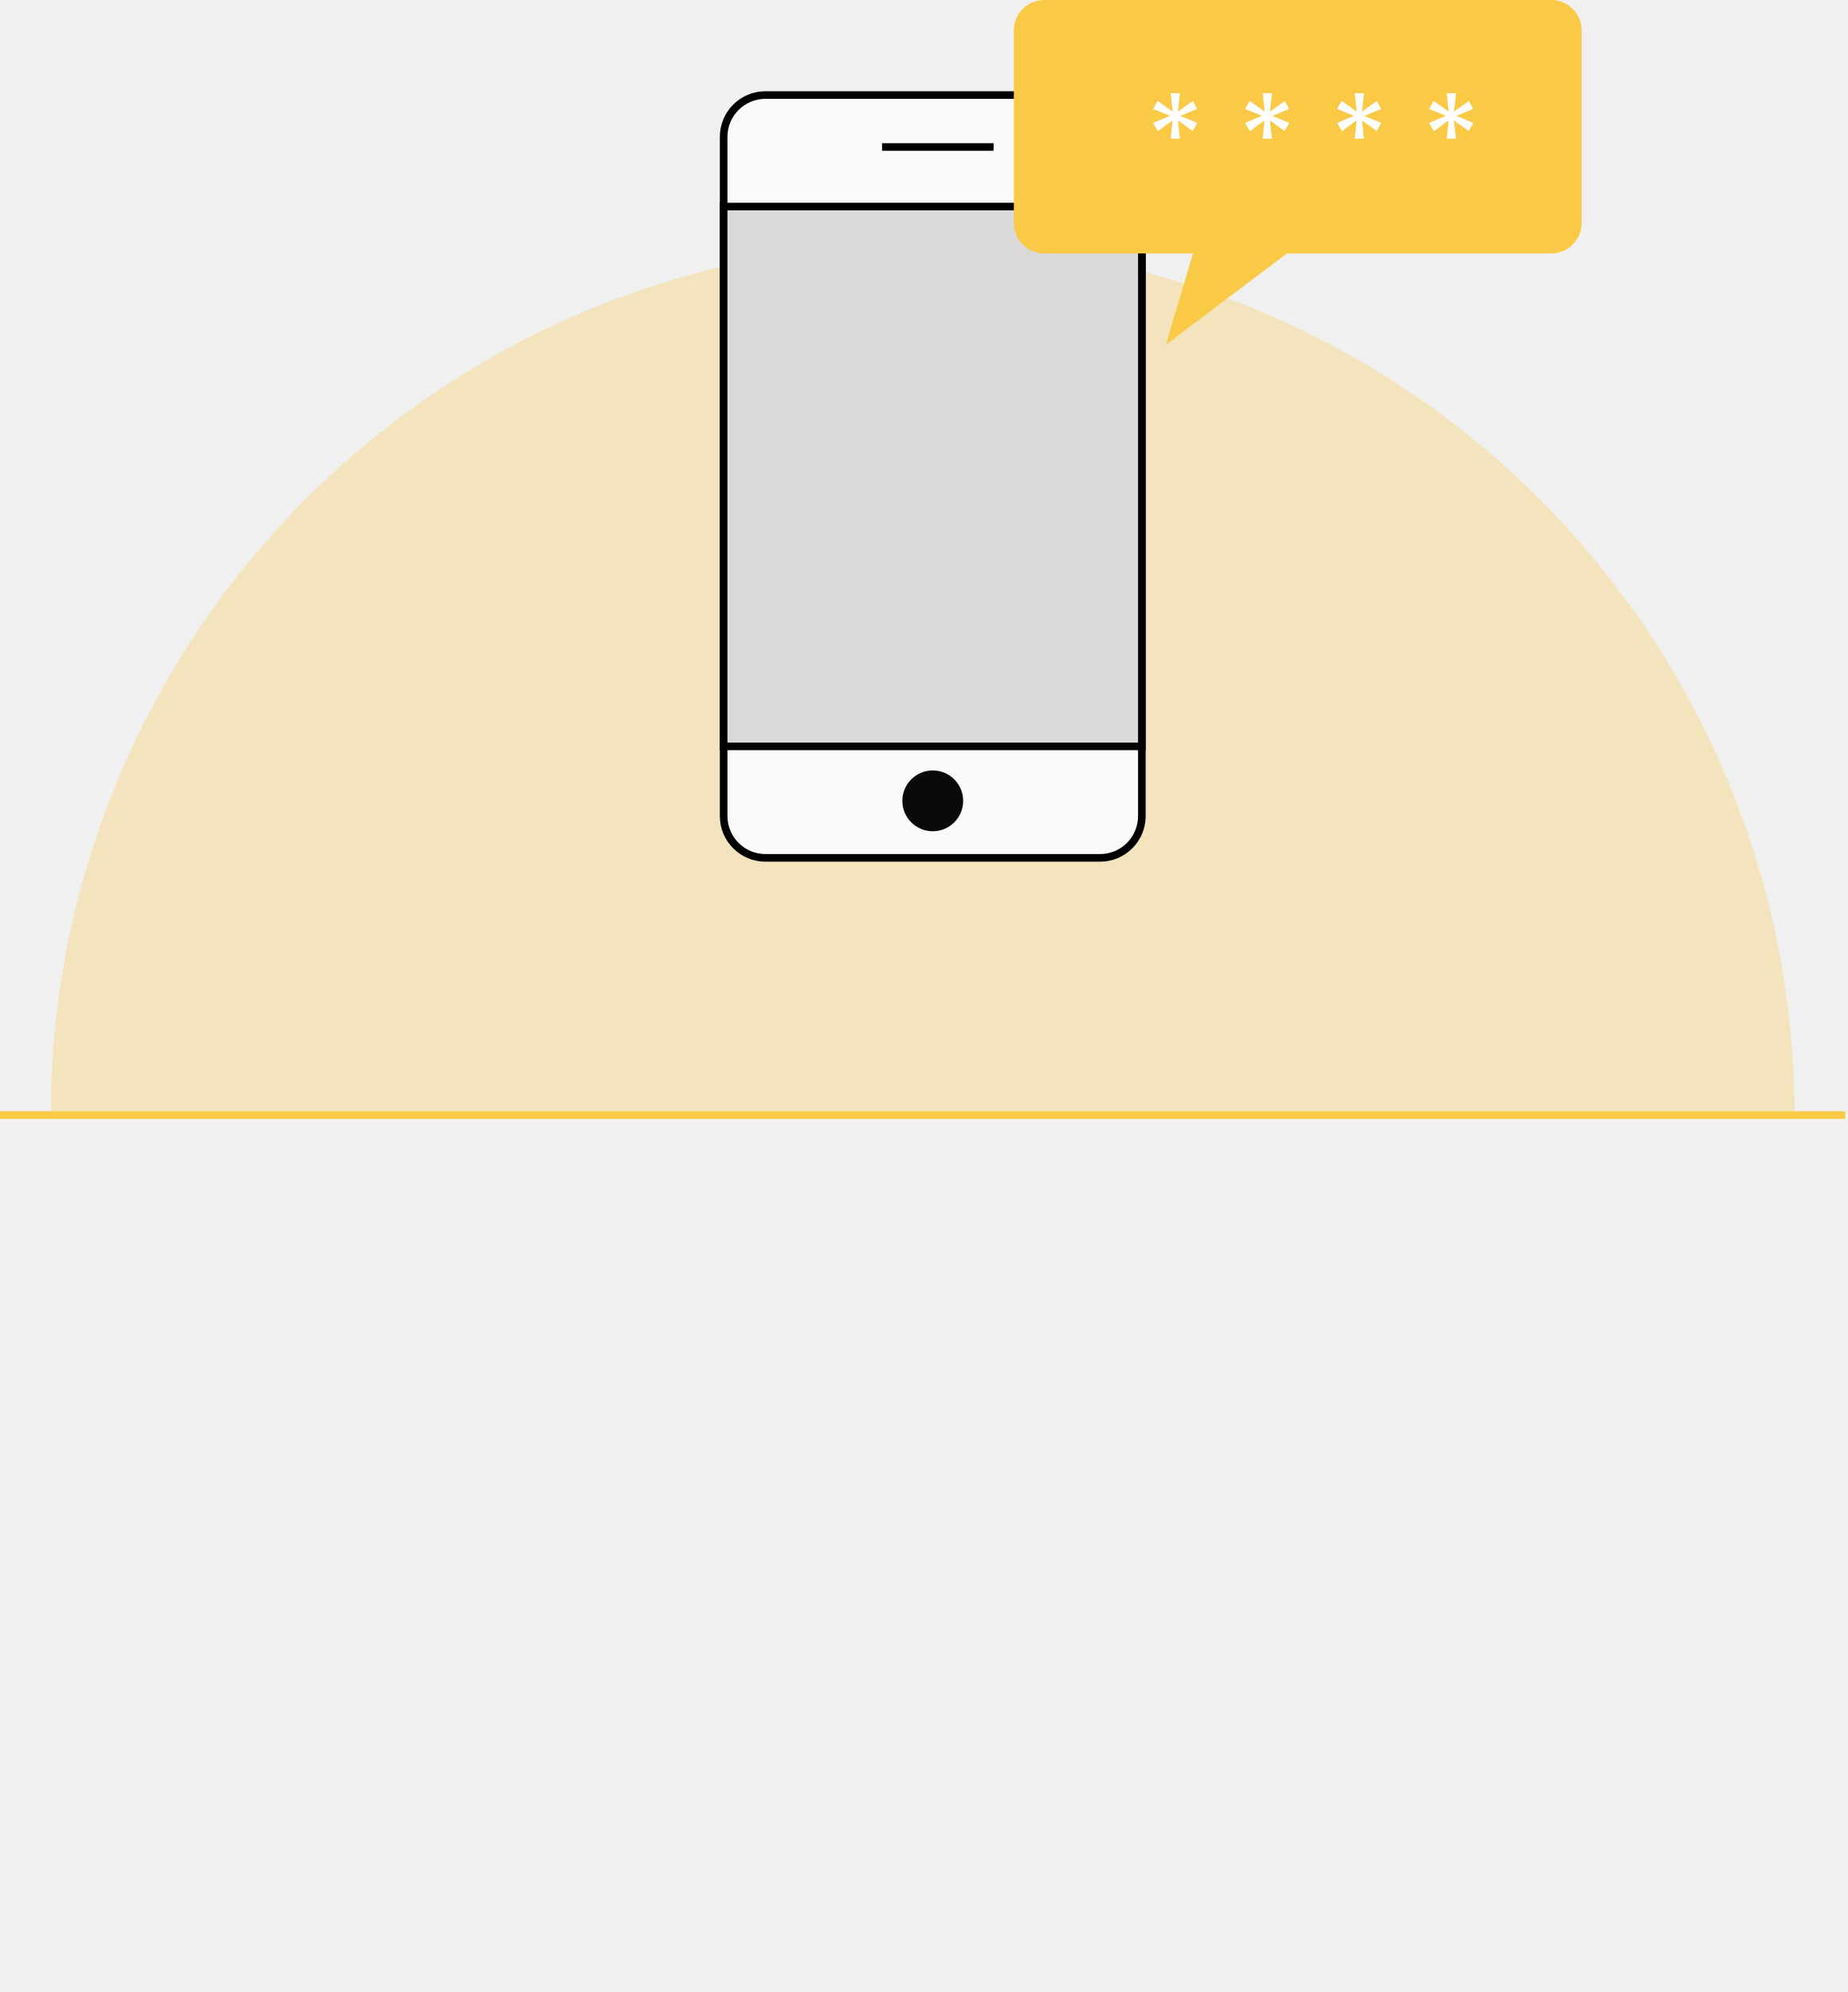
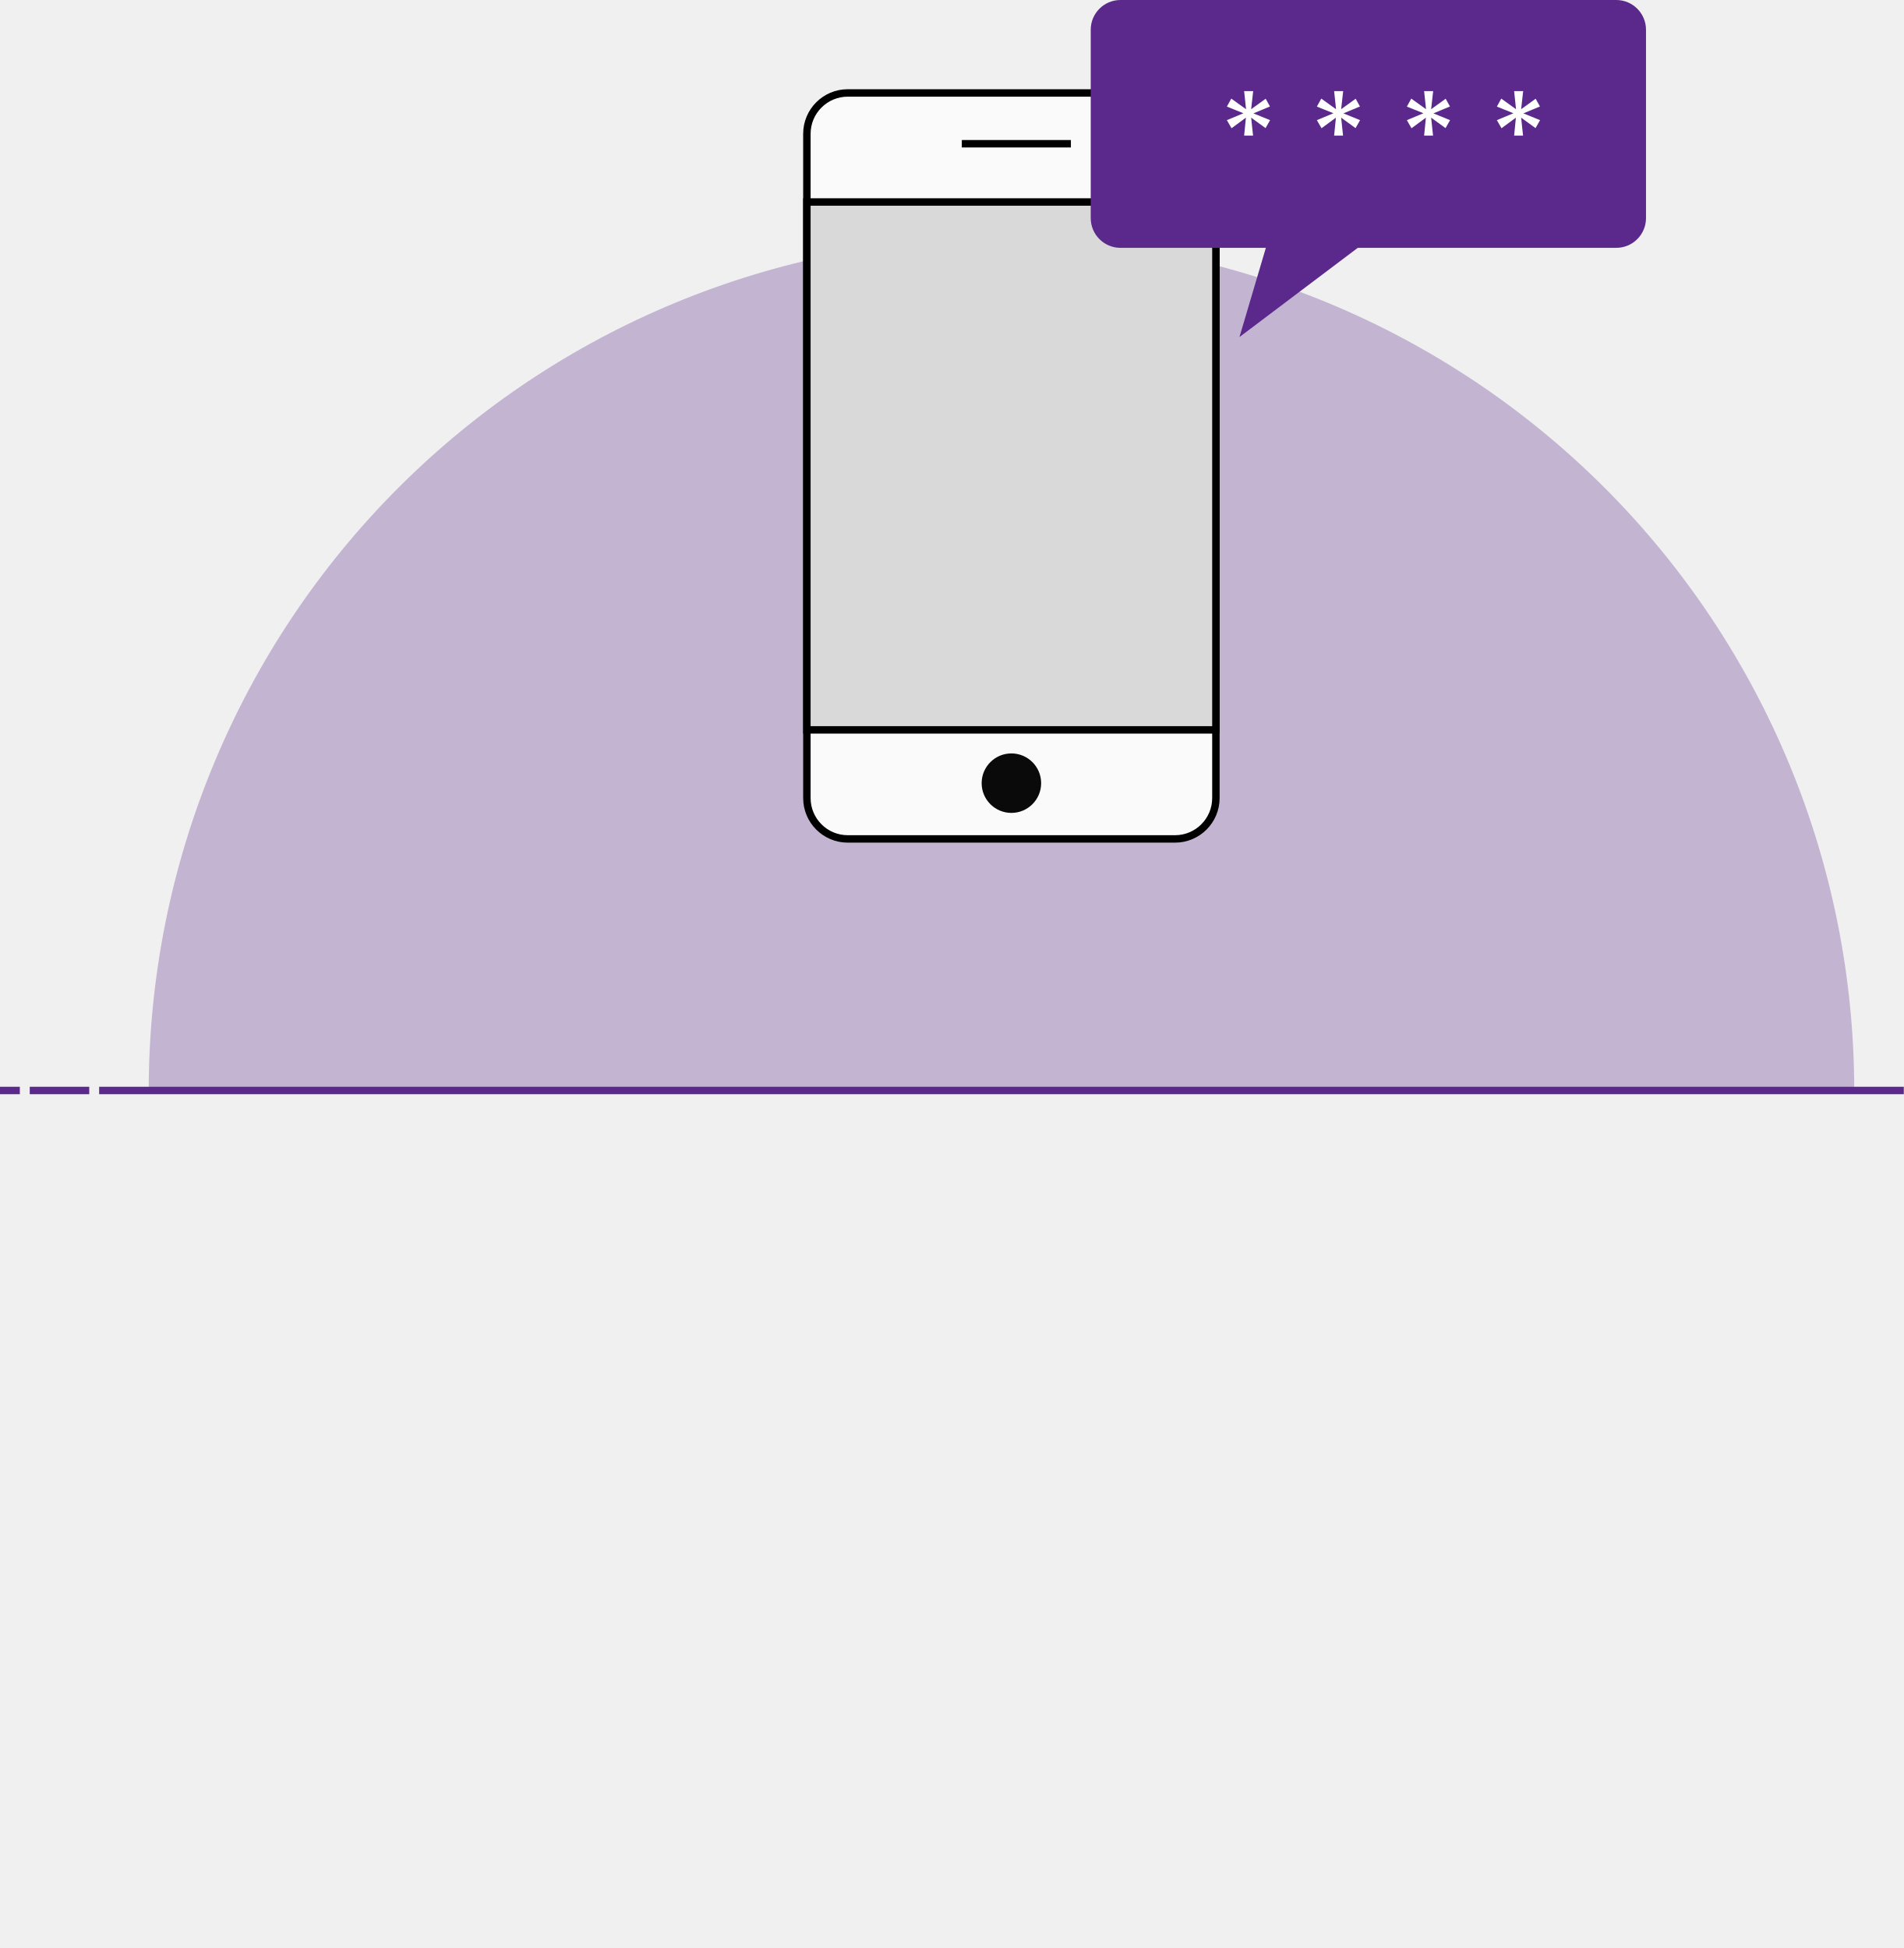
- <svg xmlns="http://www.w3.org/2000/svg" width="243" height="262" viewBox="0 0 243 262" fill="none">
-   <path d="M236 146.667C236 116.255 223.919 87.089 202.415 65.585C180.911 44.081 151.745 32 121.333 32C90.922 32 61.756 44.081 40.252 65.585C18.748 87.089 6.667 116.255 6.667 146.667L121.333 146.667H236Z" fill="#FACA46" fill-opacity="0.3" />
-   <path d="M0 146.667L242.667 146.667" stroke="#FACA46" />
-   <rect x="95.167" y="12.5" width="55" height="100.333" rx="5.5" fill="#FAFAFA" stroke="black" />
-   <rect x="95.167" y="27.167" width="55" height="71" fill="#D9D9D9" stroke="black" />
-   <path d="M116 19.333H130.667" stroke="black" />
-   <circle cx="122.667" cy="105.333" r="4" fill="#0A0A0B" />
-   <rect x="133.333" width="74.667" height="33.333" rx="4" fill="#FACA46" />
-   <path d="M153.333 45.333L156.983 33L169.684 33L153.333 45.333Z" fill="#FACA46" />
-   <path d="M156.859 13.28L157.435 14.32L155.211 15.248L157.451 16.16L156.843 17.232L154.907 15.824L155.163 18.24H153.963L154.203 15.824L152.267 17.248L151.643 16.16L153.867 15.232L151.643 14.336L152.235 13.264L154.219 14.688L153.963 12.256H155.179L154.907 14.688L156.859 13.28ZM168.96 13.28L169.536 14.32L167.312 15.248L169.552 16.16L168.944 17.232L167.008 15.824L167.264 18.24H166.064L166.304 15.824L164.368 17.248L163.744 16.16L165.968 15.232L163.744 14.336L164.336 13.264L166.32 14.688L166.064 12.256H167.28L167.008 14.688L168.96 13.28ZM181.061 13.28L181.637 14.32L179.413 15.248L181.653 16.16L181.045 17.232L179.109 15.824L179.365 18.24H178.165L178.405 15.824L176.469 17.248L175.845 16.16L178.069 15.232L175.845 14.336L176.437 13.264L178.421 14.688L178.165 12.256H179.381L179.109 14.688L181.061 13.28ZM193.162 13.28L193.738 14.32L191.514 15.248L193.754 16.16L193.146 17.232L191.21 15.824L191.466 18.24H190.266L190.506 15.824L188.57 17.248L187.946 16.16L190.17 15.232L187.946 14.336L188.538 13.264L190.522 14.688L190.266 12.256H191.482L191.21 14.688L193.162 13.28Z" fill="white" />
+ <svg xmlns="http://www.w3.org/2000/svg" width="256" height="262" viewBox="0 0 256 262" fill="none">
+   <path d="M4 146.667L12 146.667" stroke="#5B298C" />
+   <path d="M0 146.667L2.667 146.667" stroke="#5B298C" />
+   <path d="M249.333 146.667C249.333 116.255 237.252 87.089 215.748 65.585C194.244 44.081 165.078 32 134.667 32C104.255 32 75.089 44.081 53.585 65.585C32.081 87.089 20 116.255 20 146.667L134.667 146.667H249.333Z" fill="#5B298C" fill-opacity="0.3" />
+   <path d="M13.333 146.667L256 146.667" stroke="#5B298C" />
+   <rect x="108.5" y="12.5" width="55" height="100.333" rx="5.5" fill="#FAFAFA" stroke="black" />
+   <rect x="108.5" y="27.167" width="55" height="71" fill="#D9D9D9" stroke="black" />
+   <path d="M129.333 19.333H144" stroke="black" />
+   <circle cx="136" cy="105.333" r="4" fill="#0A0A0B" />
+   <rect x="146.667" width="74.667" height="33.333" rx="4" fill="#5B298C" />
+   <path d="M166.667 45.333L170.316 33L183.018 33L166.667 45.333Z" fill="#5B298C" />
+   <path d="M170.192 13.28L170.768 14.32L168.544 15.248L170.784 16.16L170.176 17.232L168.24 15.824L168.496 18.24H167.296L167.536 15.824L165.6 17.248L164.976 16.16L167.2 15.232L164.976 14.336L165.568 13.264L167.552 14.688L167.296 12.256H168.512L168.24 14.688L170.192 13.28ZM182.293 13.28L182.869 14.32L180.645 15.248L182.885 16.16L182.277 17.232L180.341 15.824L180.597 18.24H179.397L179.637 15.824L177.701 17.248L177.077 16.16L179.301 15.232L177.077 14.336L177.669 13.264L179.653 14.688L179.397 12.256H180.613L180.341 14.688L182.293 13.28ZM194.394 13.28L194.97 14.32L192.746 15.248L194.986 16.16L194.378 17.232L192.442 15.824L192.698 18.24H191.498L191.738 15.824L189.802 17.248L189.178 16.16L191.402 15.232L189.178 14.336L189.77 13.264L191.754 14.688L191.498 12.256H192.714L192.442 14.688L194.394 13.28ZM206.496 13.28L207.072 14.32L204.848 15.248L207.088 16.16L206.48 17.232L204.544 15.824L204.8 18.24H203.6L203.84 15.824L201.904 17.248L201.28 16.16L203.504 15.232L201.28 14.336L201.872 13.264L203.856 14.688L203.6 12.256H204.816L204.544 14.688L206.496 13.28Z" fill="white" />
</svg>
